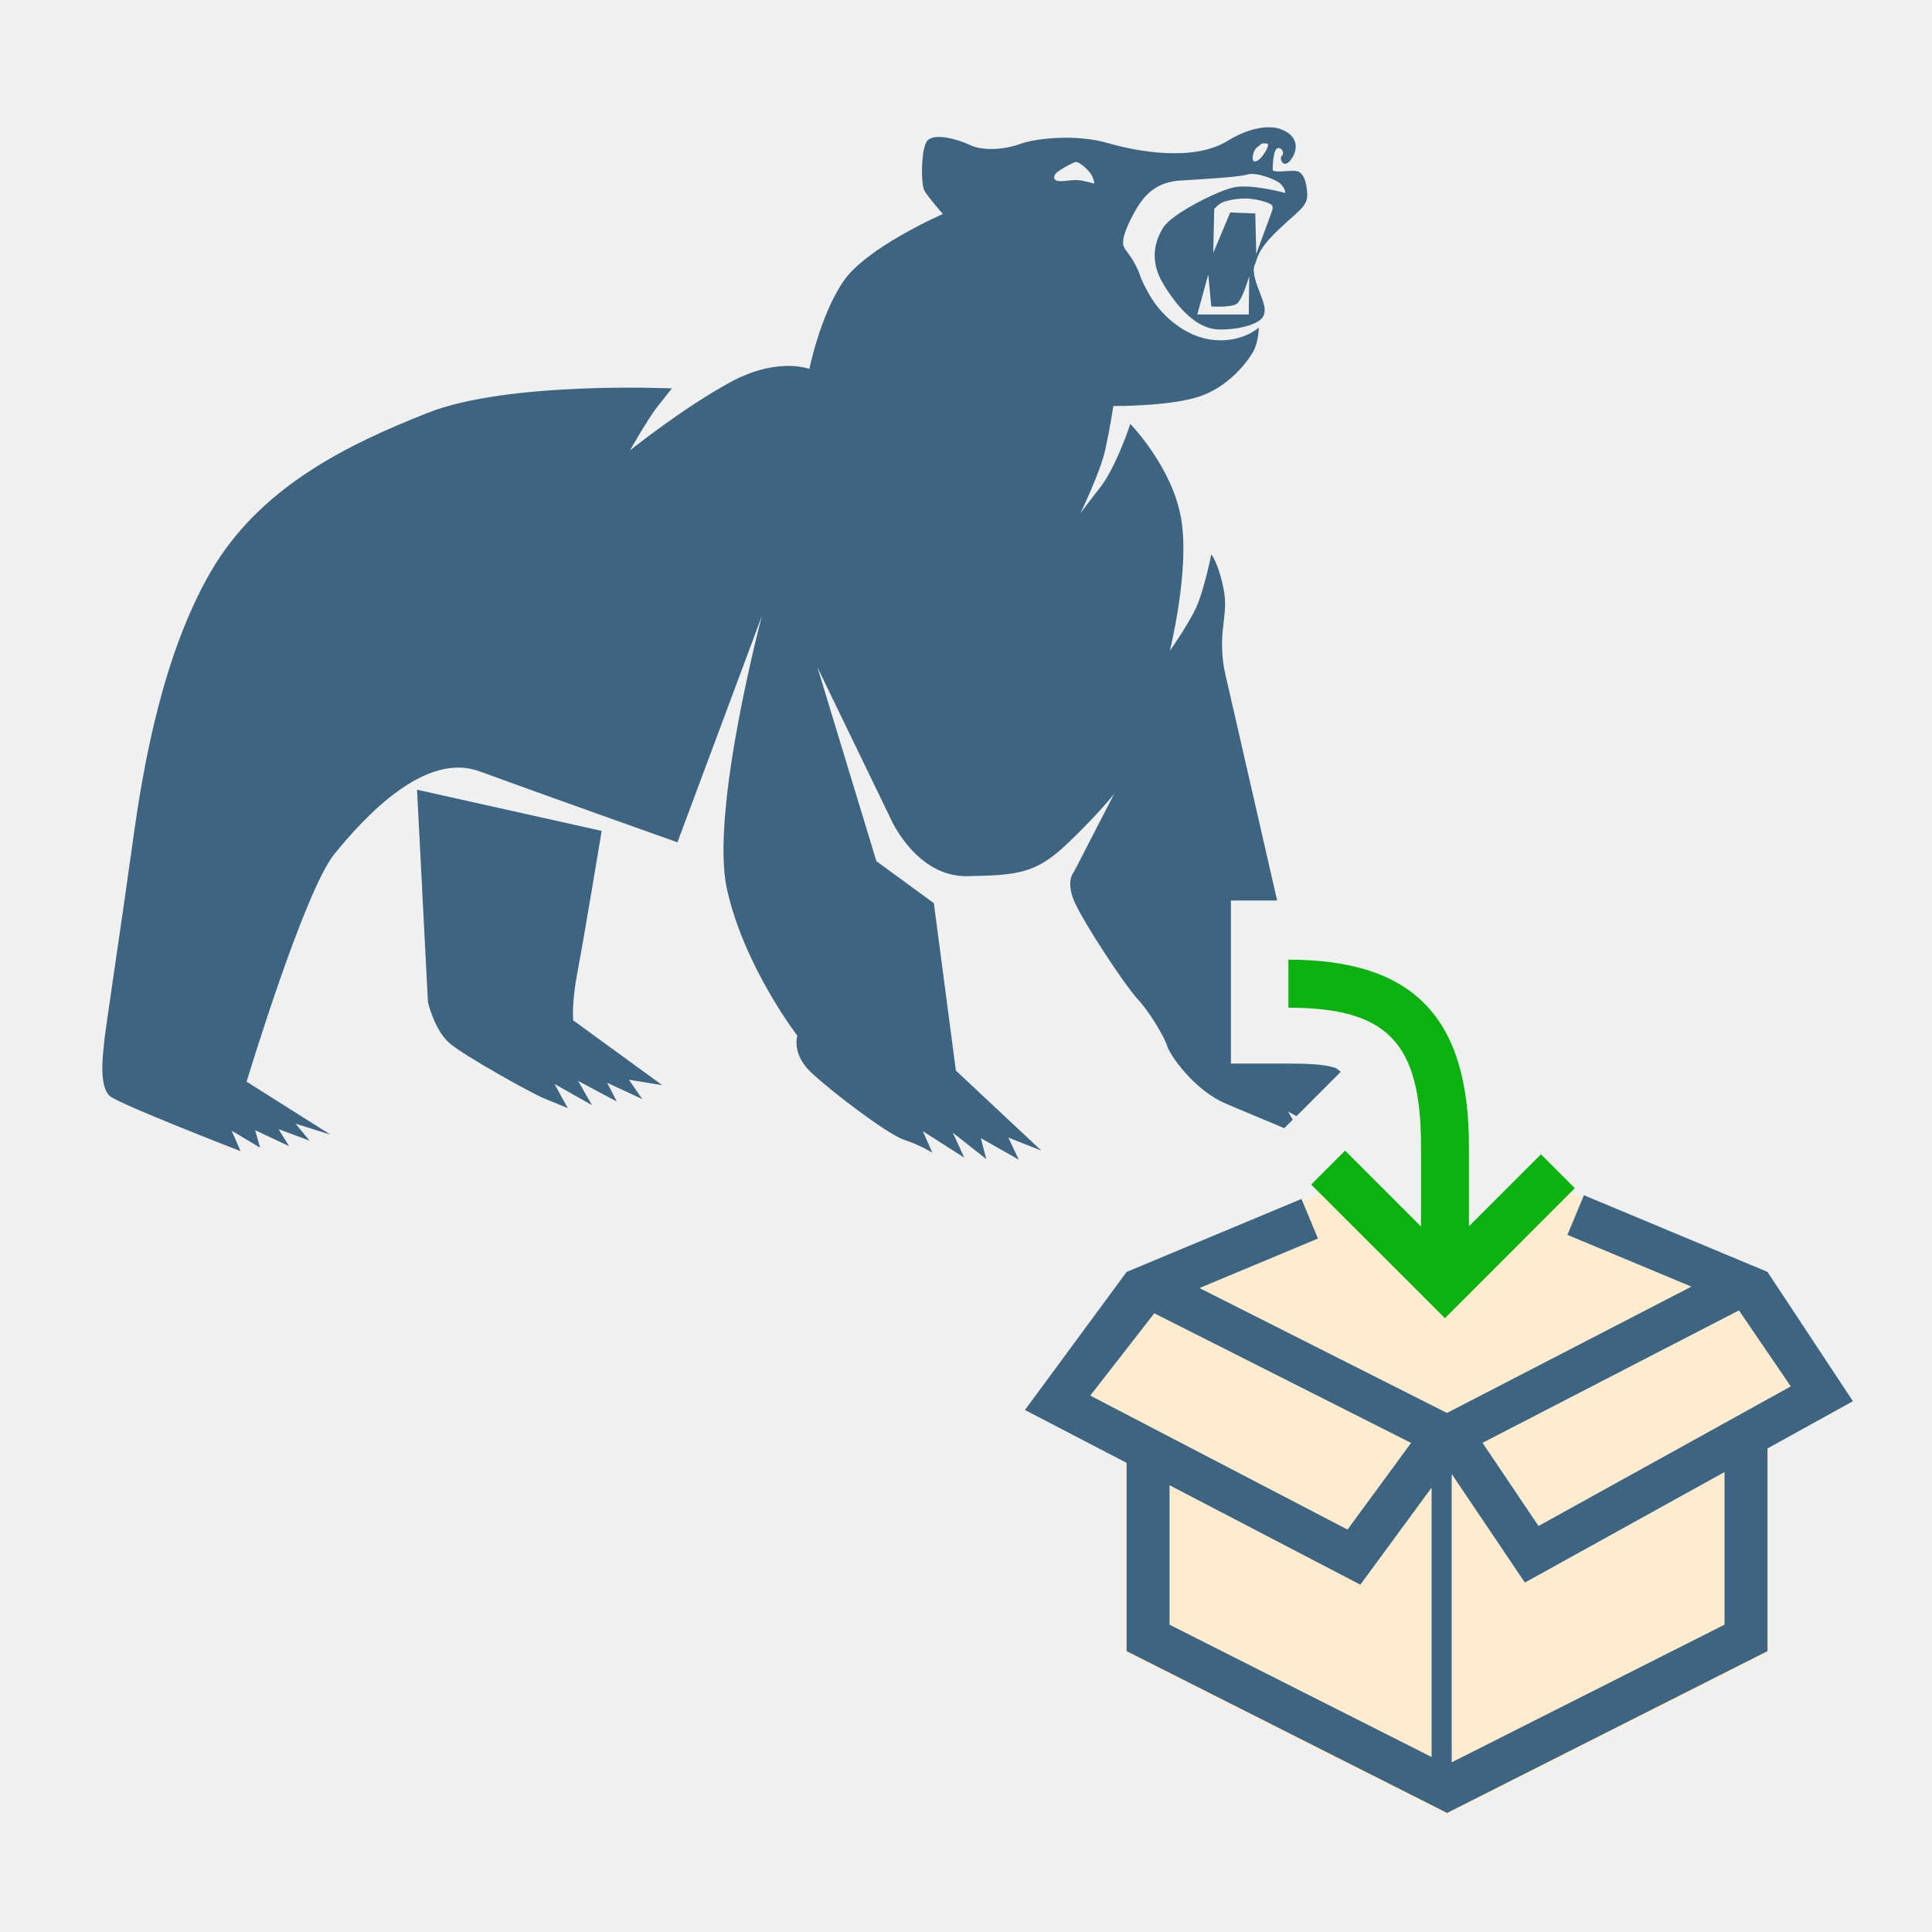
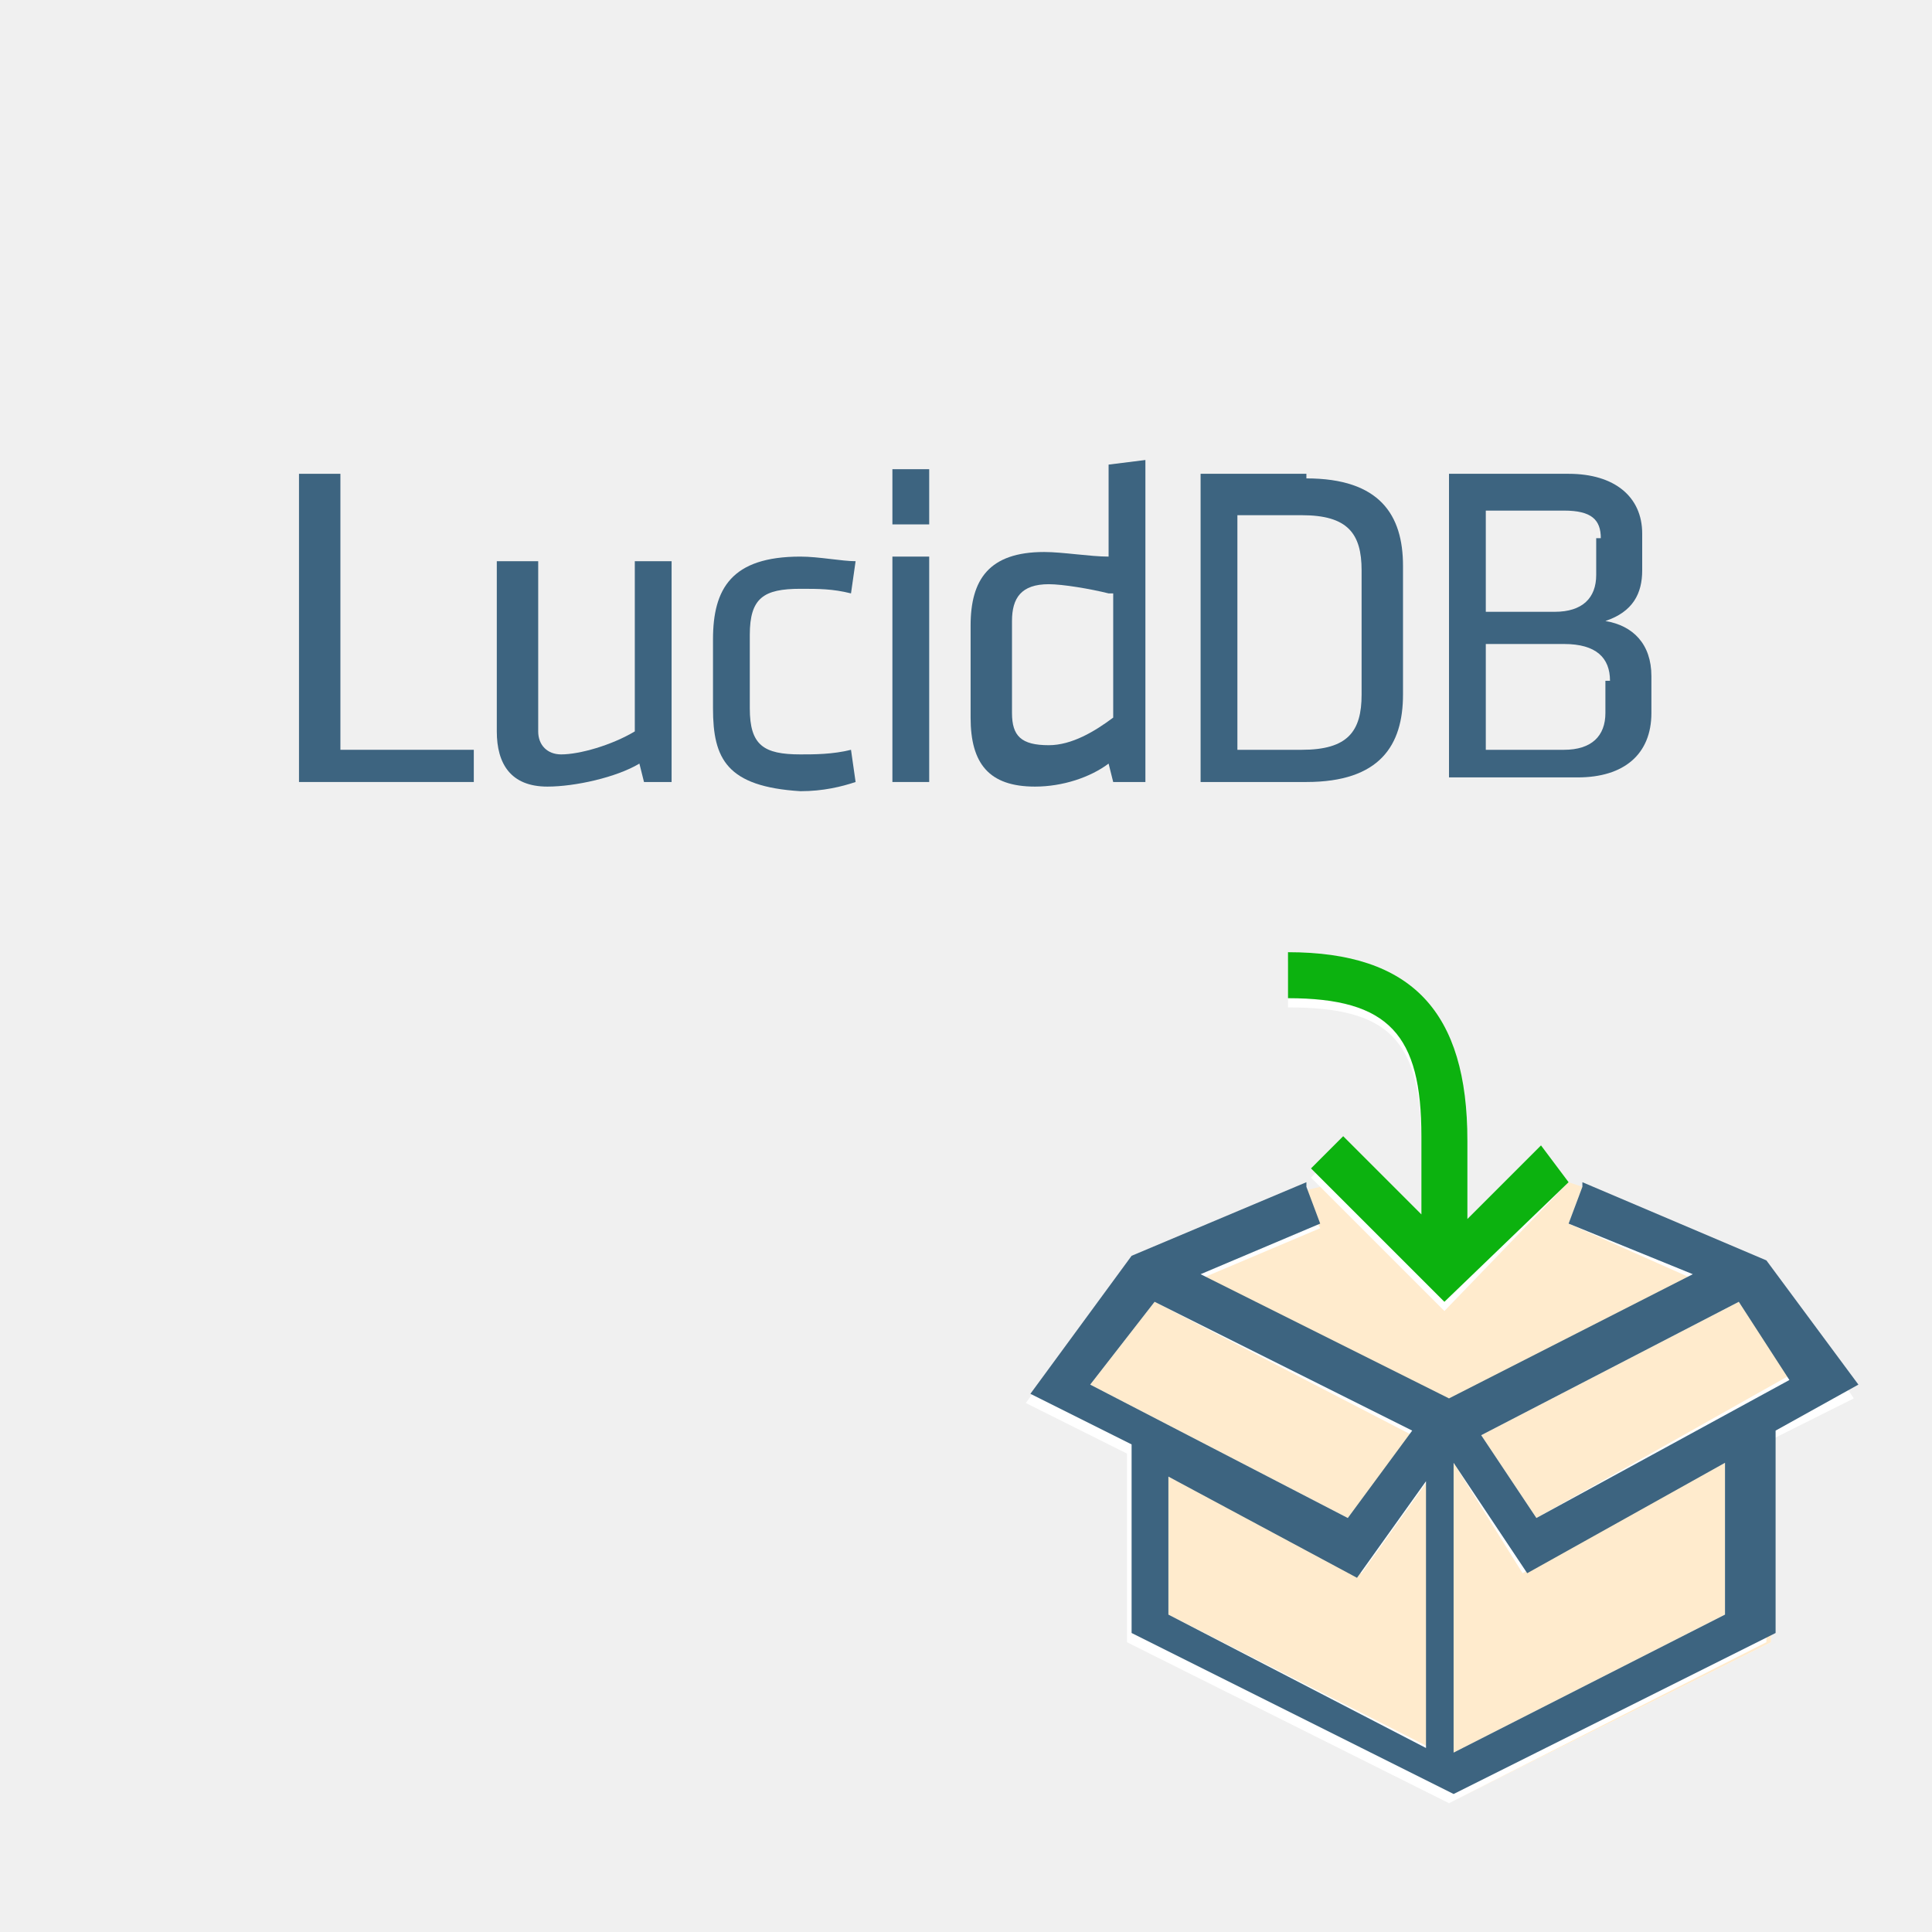
- <svg xmlns="http://www.w3.org/2000/svg" version="1.1" id="Layer_1" x="0px" y="0px" width="42px" height="42px" viewBox="0 0 42 42" enable-background="new 0 0 42 42" xml:space="preserve">
+ <svg xmlns="http://www.w3.org/2000/svg" version="1.1" id="Layer_1" x="0px" y="0px" viewBox="0 0 42 42" enable-background="new 0 0 42 42" xml:space="preserve">
  <g>
-     <path fill="none" d="M23.789,3.989c0,0,0-0.065-0.055-0.175c-0.054-0.108-0.271-0.304-0.348-0.293   c-0.075,0.011-0.401,0.195-0.445,0.261c0,0-0.087,0.131,0.065,0.152s0.326-0.055,0.554,0C23.789,3.989,23.789,3.989,23.789,3.989z" />
-     <path fill="none" d="M27.397,3.445c0.087-0.087,0.229-0.325,0.143-0.325c-0.088,0-0.077-0.033-0.187,0.064   c0,0-0.098,0.055-0.119,0.207C27.212,3.543,27.31,3.532,27.397,3.445z" />
-     <path fill="none" d="M26.332,6.662l-0.065-0.695l-0.239,0.869h1.119l0.011-0.837c0,0-0.141,0.5-0.261,0.598   C26.777,6.694,26.332,6.662,26.332,6.662z" />
-     <path fill="none" d="M27.082,4.314c-0.207,0-0.338,0.033-0.457,0.065c-0.119,0.033-0.229,0.163-0.229,0.163l-0.021,0.956   l0.369-0.88l0.545,0.021l0.021,0.88c0,0,0.282-0.771,0.315-0.858c0.032-0.086,0.064-0.151,0.021-0.206   C27.603,4.402,27.289,4.314,27.082,4.314z" />
-     <path fill="none" d="M29.178,23.269c-0.041-0.021-0.091-0.035-0.139-0.051l0.108,0.081L29.178,23.269z" />
-     <polygon fill="none" points="28.104,24.344 28.184,24.264 28.005,24.166  " />
-     <path fill="#3D6480" d="M12.461,22.182c0,0-0.039-0.368,0.093-1.053s0.526-3.066,0.526-3.066l-4.014-0.895l0.237,4.619   c0,0,0.145,0.618,0.474,0.895s1.764,1.079,2.053,1.197s0.513,0.211,0.513,0.211l-0.289-0.526l0.815,0.46l-0.302-0.526l0.842,0.448   l-0.211-0.408l0.764,0.355l-0.29-0.421l0.724,0.118L12.461,22.182z" />
-     <path fill="#3D6480" d="M28.005,24.166l0.179,0.098l0.964-0.965l-0.108-0.081c-0.242-0.079-0.571-0.097-1.031-0.097h-1.25v-3.545   h1.005l-1.138-4.971c0,0-0.098-0.413-0.043-0.913c0.054-0.5,0.086-0.63-0.022-1.064s-0.228-0.576-0.228-0.576   s-0.163,0.805-0.338,1.174c-0.174,0.369-0.564,0.924-0.564,0.924s0.441-1.767,0.244-2.886c-0.195-1.119-1.103-2.048-1.103-2.048   s-0.304,0.935-0.663,1.391c-0.358,0.457-0.424,0.555-0.424,0.555s0.435-0.892,0.544-1.391c0.108-0.5,0.174-0.945,0.174-0.945   s1.173,0.011,1.837-0.195c0.662-0.207,1.086-0.772,1.205-0.989c0.12-0.218,0.12-0.521,0.12-0.521s-0.348,0.326-0.968,0.271   c-0.619-0.054-1.15-0.532-1.4-0.967S24.821,6.02,24.69,5.77c-0.13-0.25-0.217-0.304-0.26-0.412c-0.044-0.109,0-0.315,0.217-0.718   c0.217-0.401,0.478-0.685,1.032-0.717c0.554-0.032,1.271-0.076,1.445-0.131C27.299,3.739,27.733,3.892,27.842,4   c0.108,0.108,0.098,0.195,0.098,0.195s-0.749-0.207-1.13-0.119c-0.38,0.087-1.348,0.586-1.521,0.869   c-0.175,0.282-0.315,0.706,0,1.228c0.314,0.521,0.728,0.978,1.205,0.989c0.479,0.011,0.858-0.131,0.945-0.25   c0.088-0.12,0.065-0.25-0.032-0.5s-0.195-0.5-0.131-0.652c0.065-0.152,0.056-0.326,0.511-0.761   c0.457-0.435,0.642-0.511,0.631-0.782s-0.086-0.478-0.239-0.5c-0.152-0.021-0.511,0.055-0.511-0.032s0.011-0.467,0.119-0.467   c0.109,0,0.131,0.141,0.076,0.174c-0.054,0.032,0.021,0.293,0.185,0.098c0.163-0.196,0.218-0.532-0.216-0.685   c0,0-0.425-0.185-1.152,0.261c-0.729,0.445-1.924,0.239-2.597,0.044C23.409,2.913,22.528,3,22.17,3.131   c-0.358,0.13-0.814,0.151-1.086,0.021c-0.271-0.131-0.826-0.282-0.945-0.065c-0.12,0.218-0.12,0.913-0.044,1.054   c0.076,0.142,0.403,0.511,0.403,0.511S18.823,5.38,18.324,6.13c-0.5,0.749-0.729,1.89-0.729,1.89S16.9,7.748,15.868,8.313   c-1.032,0.564-2.173,1.478-2.173,1.478s0.391-0.685,0.576-0.924c0.186-0.238,0.336-0.423,0.336-0.423S11.055,8.28,9.295,8.976   c-1.761,0.696-3.651,1.619-4.715,3.456c-1.065,1.836-1.479,4.313-1.686,5.812c-0.206,1.5-0.63,4.324-0.63,4.411   s-0.152,0.979,0.142,1.185c0.293,0.206,2.824,1.185,2.824,1.185l-0.195-0.445l0.619,0.369l-0.108-0.38l0.739,0.348l-0.229-0.37   l0.674,0.25l-0.305-0.369l0.761,0.239l-1.825-1.152c0,0,1.25-4.14,1.912-4.954c0.663-0.815,1.967-2.228,3.151-1.793   s4.303,1.543,4.303,1.543l1.836-4.922c0,0-1.13,4.248-0.761,5.933c0.37,1.684,1.532,3.194,1.532,3.194s-0.13,0.391,0.294,0.793   c0.423,0.402,1.662,1.348,2.021,1.467s0.619,0.282,0.619,0.282l-0.206-0.467l0.901,0.576l-0.25-0.544l0.729,0.576l-0.12-0.457   l0.826,0.468L21.92,24.73l0.718,0.283l-1.858-1.739l-0.479-3.64l-1.249-0.913l-1.282-4.215l1.608,3.324   c0,0,0.554,1.239,1.651,1.217c1.098-0.021,1.488-0.054,2.173-0.706c0.685-0.651,1.021-1.087,1.021-1.087l-0.88,1.706   c0,0-0.174,0.175,0,0.608c0.174,0.435,1.108,1.848,1.38,2.141c0.272,0.294,0.587,0.826,0.651,1.032   c0.065,0.207,0.587,0.956,1.271,1.25c0.418,0.179,0.935,0.393,1.275,0.534l0.182-0.182L28.005,24.166z M27.147,6.836h-1.119   l0.239-0.869l0.065,0.695c0,0,0.445,0.032,0.564-0.065c0.12-0.098,0.261-0.598,0.261-0.598L27.147,6.836z M27.625,4.662   C27.592,4.749,27.31,5.52,27.31,5.52l-0.021-0.88l-0.545-0.021l-0.369,0.88l0.021-0.956c0,0,0.109-0.13,0.229-0.163   c0.119-0.032,0.25-0.065,0.457-0.065s0.521,0.088,0.564,0.142C27.689,4.511,27.657,4.576,27.625,4.662z M27.353,3.185   c0.109-0.098,0.099-0.064,0.187-0.064c0.086,0-0.056,0.238-0.143,0.325s-0.185,0.098-0.163-0.054   C27.255,3.239,27.353,3.185,27.353,3.185z M23.007,3.935c-0.152-0.021-0.065-0.152-0.065-0.152c0.044-0.065,0.37-0.25,0.445-0.261   c0.076-0.011,0.294,0.185,0.348,0.293c0.055,0.109,0.055,0.175,0.055,0.175s0,0-0.229-0.055C23.333,3.88,23.159,3.956,23.007,3.935   z" />
-     <path fill="#FFFFFF" d="M38.457,31.468v4.41v0.037l-6.999,3.533l-7-3.533v-4.131l-2.178-1.133l2.211-3.002l3.801-1.586l0.023,0.056   l0.39-0.165l-0.204-0.204l0.738-0.738l1.65,1.65v-0.037v-1.709c0-2.25-0.726-3.01-2.883-3.01v-1.045   c2.715,0,3.926,1.252,3.926,4.055v1.74l1.565-1.564l0.737,0.738l-0.1,0.099l0.272,0.113l0.025-0.06l3.99,1.666l1.857,2.811   L38.457,31.468z" />
-     <polygon fill="#FFEBCD" points="33.149,34.405 31.56,32.044 31.56,38.311 37.489,35.319 37.489,32.003  " />
-     <polygon fill="#FFEBCD" points="29.294,33.251 30.675,31.368 25.093,28.55 23.702,30.339  " />
-     <polygon fill="#FFEBCD" points="31.121,32.341 29.573,34.45 25.425,32.288 25.425,35.319 31.121,38.194  " />
-     <polygon fill="#FFEBCD" points="26.075,28.001 31.455,30.716 36.769,27.97 34.073,26.845 34.408,26.043 34.136,25.93    31.409,28.657 28.705,25.955 28.315,26.12 28.651,26.925  " />
-     <polygon fill="#FFEBCD" points="37.804,28.487 32.23,31.366 33.446,33.173 38.931,30.14  " />
-     <polygon fill="#FFEBCD" points="38.423,35.894 31.458,39.411 24.491,35.894 24.491,31.802 24.458,31.784 24.458,35.915    31.458,39.448 38.457,35.915 38.457,35.878 38.457,31.468 38.423,31.487  " />
-     <path fill="#3D6480" d="M38.423,27.649l-3.99-1.666l-0.025,0.06l-0.334,0.802l2.695,1.125l-5.313,2.746l-5.38-2.715l2.576-1.076   l-0.336-0.805l-0.023-0.056l-3.801,1.586l-2.211,3.002l2.178,1.133l0.033,0.017v4.092l6.967,3.518l6.965-3.518v-4.406l0.034-0.019   l1.823-1.008L38.423,27.649z M23.702,30.339l1.391-1.789l5.582,2.818l-1.381,1.883L23.702,30.339z M25.425,35.319v-3.031   l4.148,2.162l1.548-2.109v5.854L25.425,35.319z M37.489,35.319l-5.93,2.992v-6.268l1.59,2.361l4.34-2.402V35.319z M33.446,33.173   l-1.217-1.807l5.574-2.879l1.127,1.652L33.446,33.173z" />
-     <path fill="#0CB20F" d="M34.136,25.93l0.1-0.099l-0.737-0.738l-1.565,1.564v-1.74c0-2.803-1.211-4.055-3.926-4.055v1.045   c2.157,0,2.883,0.76,2.883,3.01v1.709v0.037l-1.65-1.65l-0.738,0.738l0.204,0.204l2.704,2.702L34.136,25.93z" />
+     <g>
+       <path fill="#3D6480" d="M7.4,16.3h2.9V17H6.5v-6.7h0.9V16.3z" />
+       <path fill="#3D6480" d="M11.7,12.2v3.7c0,0.3,0.2,0.5,0.5,0.5c0.4,0,1.1-0.2,1.6-0.5v-3.7h0.8V17H14l-0.1-0.4    c-0.5,0.3-1.4,0.5-2,0.5c-0.8,0-1.1-0.5-1.1-1.2v-3.7H11.7z" />
+       <path fill="#3D6480" d="M15.5,15.4v-1.5c0-1.1,0.4-1.8,1.9-1.8c0.4,0,0.9,0.1,1.2,0.1l-0.1,0.7c-0.4-0.1-0.7-0.1-1.1-0.1    c-0.8,0-1.1,0.2-1.1,1v1.6c0,0.8,0.3,1,1.1,1c0.3,0,0.7,0,1.1-0.1l0.1,0.7c-0.3,0.1-0.7,0.2-1.2,0.2    C15.8,17.1,15.5,16.5,15.5,15.4z" />
+       <path fill="#3D6480" d="M19.4,11.4v-1.2h0.8v1.2H19.4z M19.4,17v-4.9h0.8V17H19.4z" />
+       <path fill="#3D6480" d="M21.1,13.6c0-1,0.4-1.6,1.6-1.6c0.4,0,1,0.1,1.4,0.1v-2l0.8-0.1v7h-0.7l-0.1-0.4c-0.4,0.3-1,0.5-1.6,0.5    c-1,0-1.4-0.5-1.4-1.5V13.6z M24.1,12.9c-0.4-0.1-1-0.2-1.3-0.2c-0.6,0-0.8,0.3-0.8,0.8v2c0,0.5,0.2,0.7,0.8,0.7    c0.5,0,1-0.3,1.4-0.6V12.9z" />
+       <path fill="#3D6480" d="M28.4,10.4c1.6,0,2.1,0.8,2.1,1.9v2.8c0,1.1-0.5,1.9-2.1,1.9h-2.3v-6.7H28.4z M26.9,16.3h1.4    c1,0,1.3-0.4,1.3-1.2v-2.7c0-0.8-0.3-1.2-1.3-1.2h-1.4V16.3z" />
+       <path fill="#3D6480" d="M31.5,17v-6.7h2.6c1,0,1.6,0.5,1.6,1.3v0.8c0,0.5-0.2,0.9-0.8,1.1c0.6,0.1,1,0.5,1,1.2v0.8    c0,0.9-0.6,1.4-1.6,1.4H31.5z M34.8,11.7c0-0.4-0.2-0.6-0.8-0.6h-1.7v2.2h1.5c0.6,0,0.9-0.3,0.9-0.8V11.7z M35,14.8    c0-0.5-0.3-0.8-1-0.8h-1.7v2.3h1.7c0.6,0,0.9-0.3,0.9-0.8V14.8z" />
+     </g>
+     <path fill="#FFFFFF" d="M38.5,31.3v4.4v0l-7,3.5l-7-3.5v-4.1l-2.2-1.1l2.2-3l3.8-1.6l0,0.1l0.4-0.2l-0.2-0.2l0.7-0.7l1.7,1.7v0   v-1.7c0-2.3-0.7-3-2.9-3v-1c2.7,0,3.9,1.3,3.9,4.1v1.7l1.6-1.6l0.7,0.7l-0.1,0.1l0.3,0.1l0-0.1l4,1.7l1.9,2.8L38.5,31.3z" />
+     <polygon fill="#FFEBCD" points="33.1,34.2 31.6,31.8 31.6,38.1 37.5,35.1 37.5,31.8  " />
+     <polygon fill="#FFEBCD" points="29.3,33 30.7,31.2 25.1,28.3 23.7,30.1  " />
+     <polygon fill="#FFEBCD" points="31.1,32.1 29.6,34.2 25.4,32.1 25.4,35.1 31.1,38  " />
+     <polygon fill="#FFEBCD" points="26.1,27.8 31.5,30.5 36.8,27.8 34.1,26.6 34.4,25.8 34.1,25.7 31.4,28.5 28.7,25.8 28.3,25.9    28.7,26.7  " />
+     <polygon fill="#FFEBCD" points="37.8,28.3 32.2,31.2 33.4,33 38.9,29.9  " />
+     <polygon fill="#FFEBCD" points="38.4,35.7 31.5,39.2 24.5,35.7 24.5,31.6 24.5,31.6 24.5,35.7 31.5,39.2 38.5,35.7 38.5,35.7    38.5,31.3 38.4,31.3  " />
+     <path fill="#3D6480" d="M38.4,27.4l-4-1.7l0,0.1l-0.3,0.8l2.7,1.1l-5.3,2.7l-5.4-2.7l2.6-1.1l-0.3-0.8l0-0.1l-3.8,1.6l-2.2,3   l2.2,1.1l0,0v4.1l7,3.5l7-3.5v-4.4l0,0l1.8-1L38.4,27.4z M23.7,30.1l1.4-1.8l5.6,2.8L29.3,33L23.7,30.1z M25.4,35.1v-3l4.1,2.2   l1.5-2.1V38L25.4,35.1z M37.5,35.1l-5.9,3v-6.3l1.6,2.4l4.3-2.4V35.1z M33.4,33l-1.2-1.8l5.6-2.9l1.1,1.7L33.4,33z" />
+     <path fill="#0CB20F" d="M34.1,25.7L34.1,25.7l-0.6-0.8l-1.6,1.6v-1.7c0-2.8-1.2-4.1-3.9-4.1v1c2.2,0,2.9,0.8,2.9,3v1.7v0l-1.7-1.7   l-0.7,0.7l0.2,0.2l2.7,2.7L34.1,25.7z" />
  </g>
</svg>
